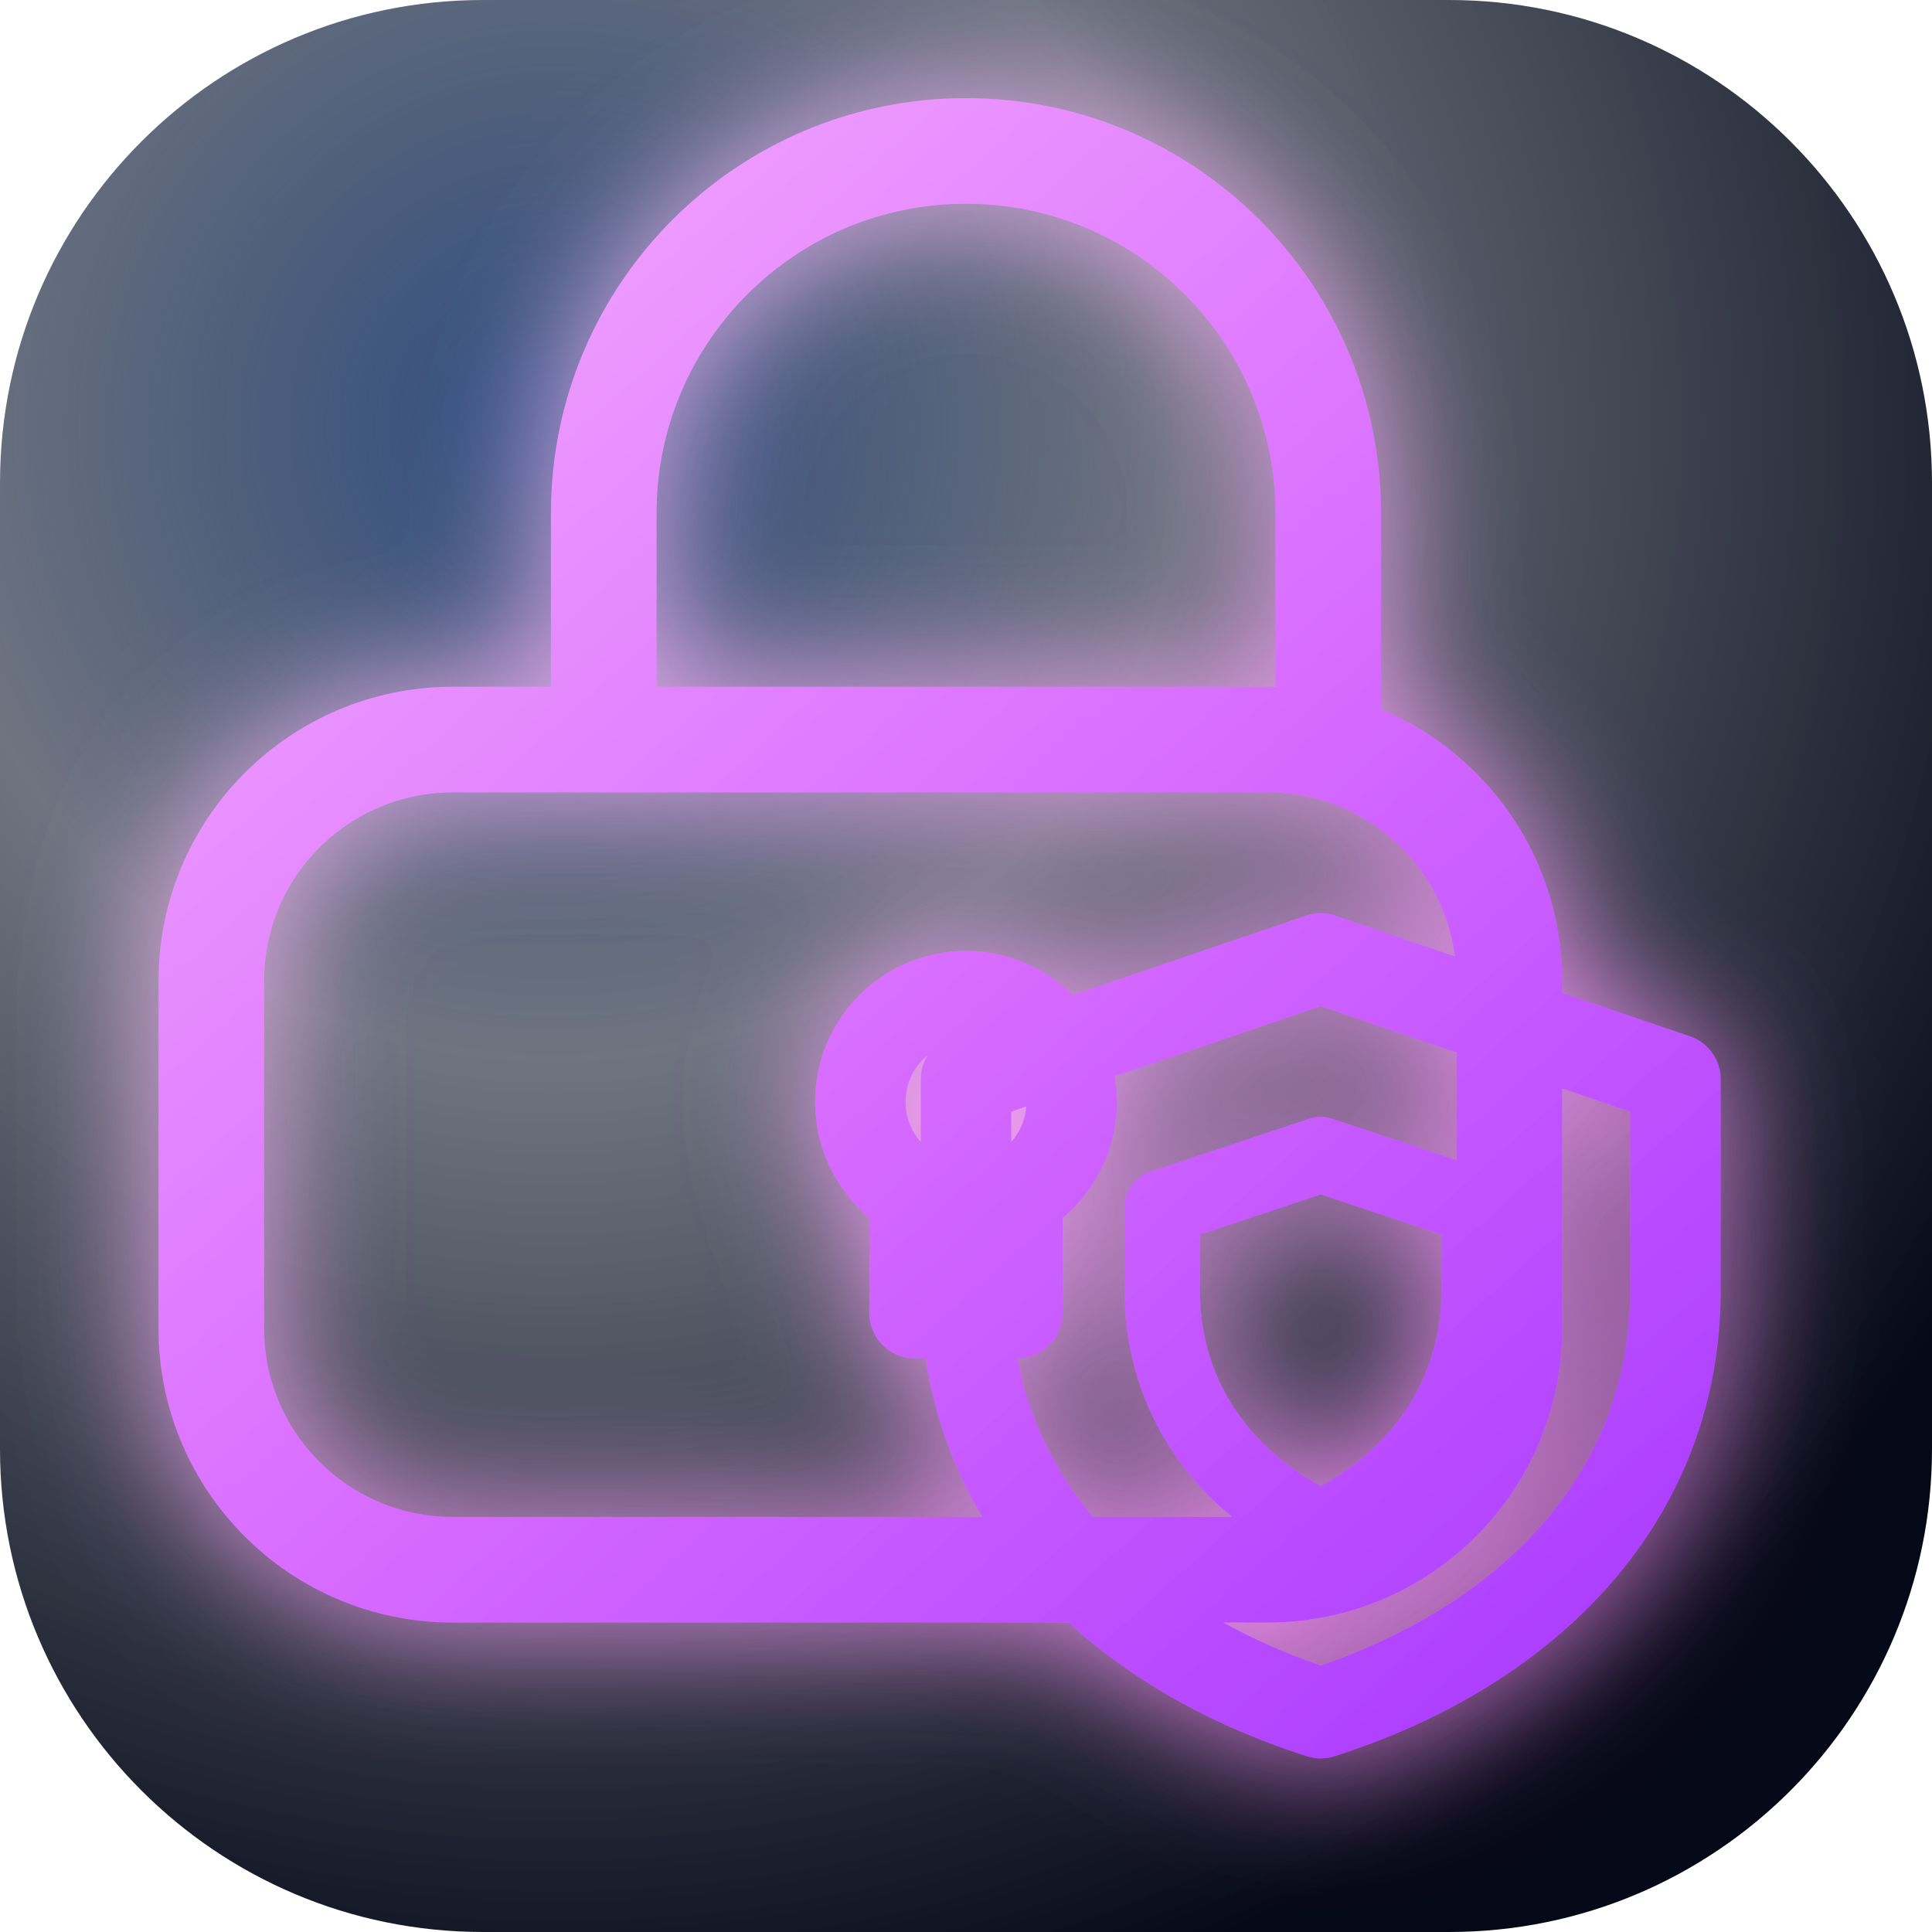
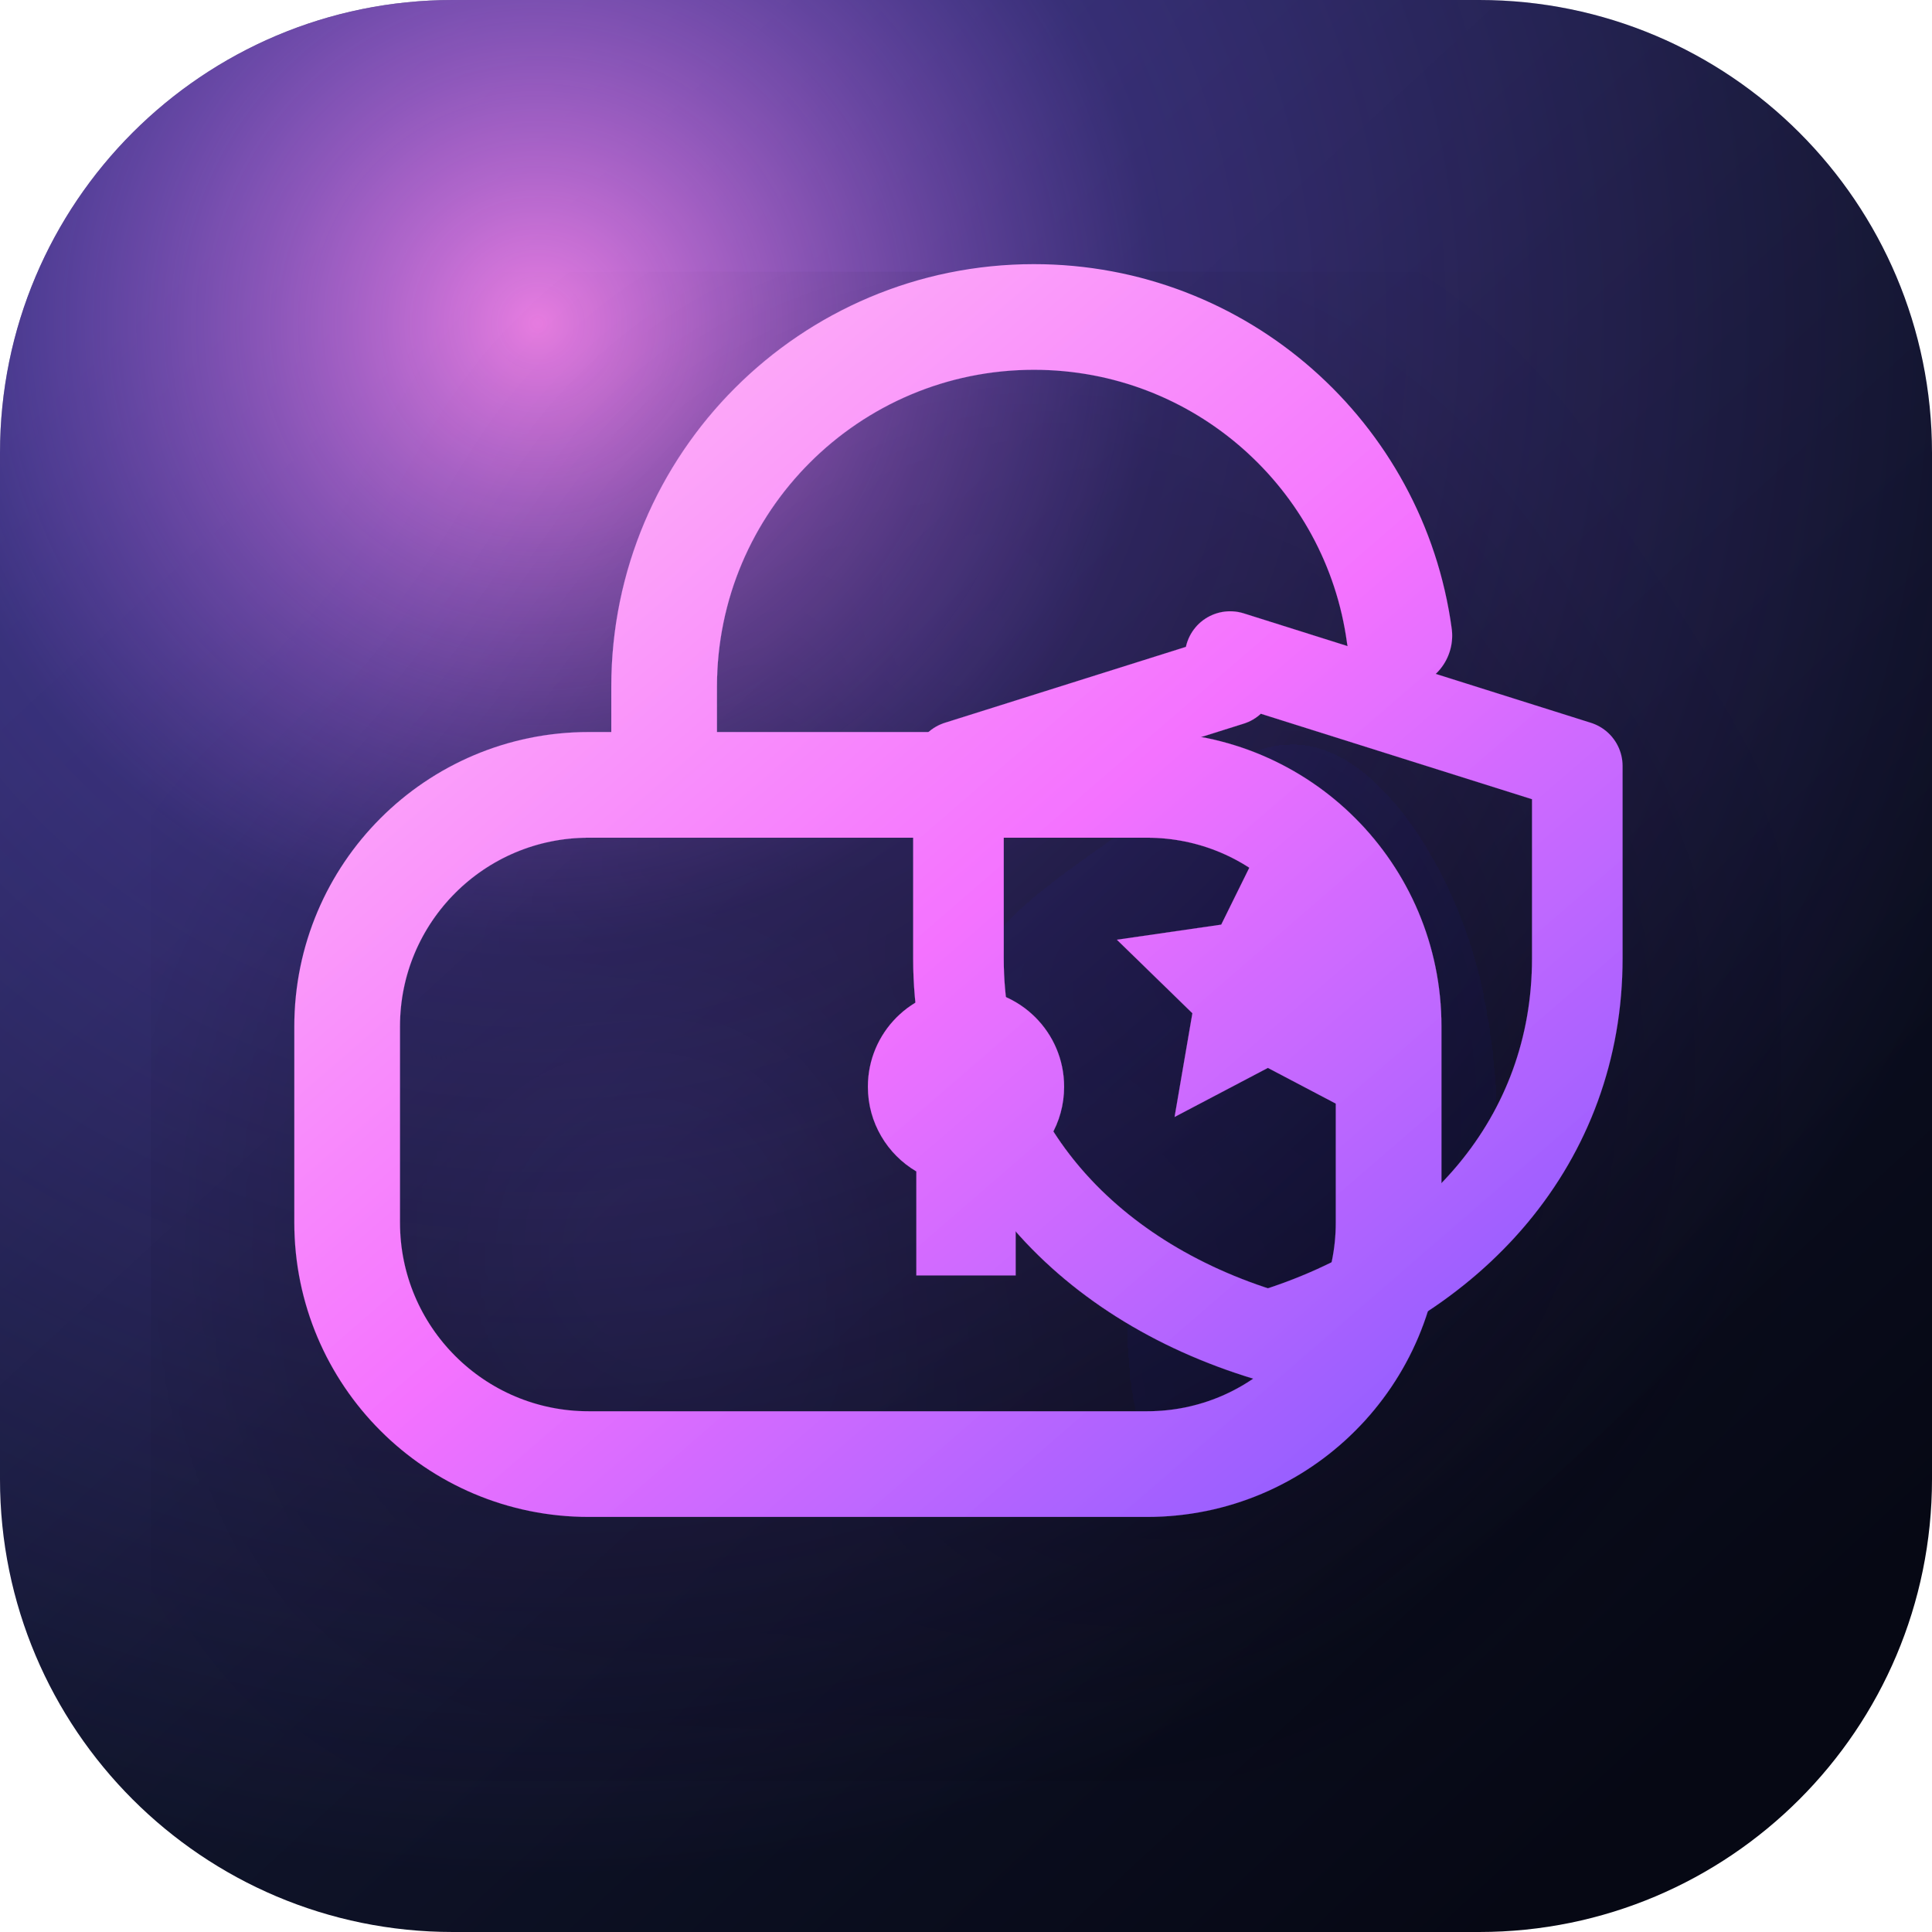
<svg xmlns="http://www.w3.org/2000/svg" viewBox="0 0 128 128" fill="none">
  <defs>
-     <linearGradient id="nosigiloFaviconStroke" x1="20" y1="14" x2="108" y2="112" gradientUnits="userSpaceOnUse">
-       <stop stop-color="#F4A8FF" />
-       <stop offset="0.52" stop-color="#D76BFF" />
-       <stop offset="1" stop-color="#A93BFF" />
+     <linearGradient id="bg" x1="16" y1="12" x2="112" y2="116" gradientUnits="userSpaceOnUse">
+       <stop stop-color="#1B2450" />
+       <stop offset="0.45" stop-color="#11162E" />
+       <stop offset="1" stop-color="#060814" />
    </linearGradient>
-     <radialGradient id="nosigiloFaviconGlow" cx="0" cy="0" r="1" gradientUnits="userSpaceOnUse" gradientTransform="translate(36 28) rotate(48.5) scale(111.585)">
-       <stop stop-color="#173B75" stop-opacity="0.9" />
-       <stop offset="0.38" stop-color="#0E172B" stop-opacity="0.6" />
-       <stop offset="1" stop-color="#050816" />
+     <radialGradient id="halo" cx="0" cy="0" r="1" gradientUnits="userSpaceOnUse" gradientTransform="translate(36 22) rotate(42.5) scale(101.678)">
+       <stop stop-color="#FF87F3" stop-opacity="0.9" />
+       <stop offset="0.4" stop-color="#8B5CFF" stop-opacity="0.28" />
+       <stop offset="1" stop-color="#8B5CFF" stop-opacity="0" />
    </radialGradient>
-     <filter id="nosigiloFaviconBloom" x="0" y="0" width="128" height="128" filterUnits="userSpaceOnUse">
-       <feGaussianBlur stdDeviation="4.5" result="blur" />
-       <feColorMatrix in="blur" type="matrix" values="1 0 0 0 0.64 0 1 0 0 0.23 0 0 1 0 1 0 0 0 0.95 0" result="glow" />
-       <feMerge>
-         <feMergeNode in="glow" />
-         <feMergeNode in="SourceGraphic" />
-       </feMerge>
+     <linearGradient id="stroke" x1="34" y1="22" x2="98" y2="96" gradientUnits="userSpaceOnUse">
+       <stop stop-color="#FFB8F6" />
+       <stop offset="0.5" stop-color="#F472FF" />
+       <stop offset="1" stop-color="#8B5CFF" />
+     </linearGradient>
+     <filter id="shadow" x="10" y="10" width="108" height="108" filterUnits="userSpaceOnUse">
+       <feDropShadow dx="0" dy="8" stdDeviation="10" flood-color="#050816" flood-opacity="0.44" />
    </filter>
  </defs>
-   <rect width="128" height="128" rx="32" fill="url(#nosigiloFaviconGlow)" />
-   <g filter="url(#nosigiloFaviconBloom)" stroke="url(#nosigiloFaviconStroke)" stroke-linecap="round" stroke-linejoin="round">
-     <path d="M40 49V34C40 20.75 50.75 10 64 10C77.25 10 88 20.75 88 34V49" stroke-width="7" />
-     <path d="M30 49H84C92.84 49 100 56.16 100 65V88C100 96.84 92.84 104 84 104H30C21.16 104 14 96.84 14 88V65C14 56.16 21.16 49 30 49Z" stroke-width="7" />
-     <path d="M57 73C57 69.13 60.13 66 64 66C67.87 66 71 69.13 71 73C71 75.63 69.55 77.93 67.4 79.13V87H60.6V79.13C58.45 77.93 57 75.63 57 73Z" stroke-width="6" />
-     <path d="M87.5 63.5L111 71.5V85.5C111 98.92 101.64 108.97 87.5 113.5C73.36 108.97 64 98.92 64 85.5V71.5L87.5 63.5Z" stroke-width="6" />
-     <path d="M87.5 76.5L98 80V85.5C98 92.67 93.8 98.31 87.5 101.25C81.2 98.31 77 92.67 77 85.5V80L87.5 76.5Z" stroke-width="5" />
+   <rect width="128" height="128" rx="30" fill="url(#bg)" />
+   <rect width="128" height="128" rx="30" fill="url(#halo)" />
+   <g filter="url(#shadow)">
+     <path d="M44 52V45.5C44 31.97 54.97 21 68.5 21C80.87 21 91.09 30.18 92.71 42.11" stroke="url(#stroke)" stroke-width="7" stroke-linecap="round" />
+     <path d="M39 52H76C84.84 52 92 59.16 92 68V81C92 89.84 84.84 97 76 97H39C30.16 97 23 89.84 23 81V68C23 59.16 30.16 52 39 52Z" stroke="url(#stroke)" stroke-width="7" stroke-linejoin="round" />
+     <path d="M57.5 72C57.5 68.41 60.41 65.5 64 65.5C67.59 65.5 70.5 68.41 70.5 72C70.5 74.39 69.21 76.48 67.29 77.61V84.5H60.71V77.61C58.79 76.48 57.5 74.39 57.5 72Z" fill="url(#stroke)" />
+     <path d="M81.5 43.5L104.5 50.75V63.5C104.5 75.46 96.41 84.76 84 88.5C71.59 84.76 63.5 75.46 63.5 63.5V50.75L81.5 45.08" stroke="url(#stroke)" stroke-width="6" stroke-linecap="round" stroke-linejoin="round" />
+     <path d="M84 55L87.09 61.26L94 62.26L89 67.13L90.18 74L84 70.75L77.82 74L79 67.13L74 62.26L80.91 61.26L84 55Z" fill="url(#stroke)" />
  </g>
</svg>
